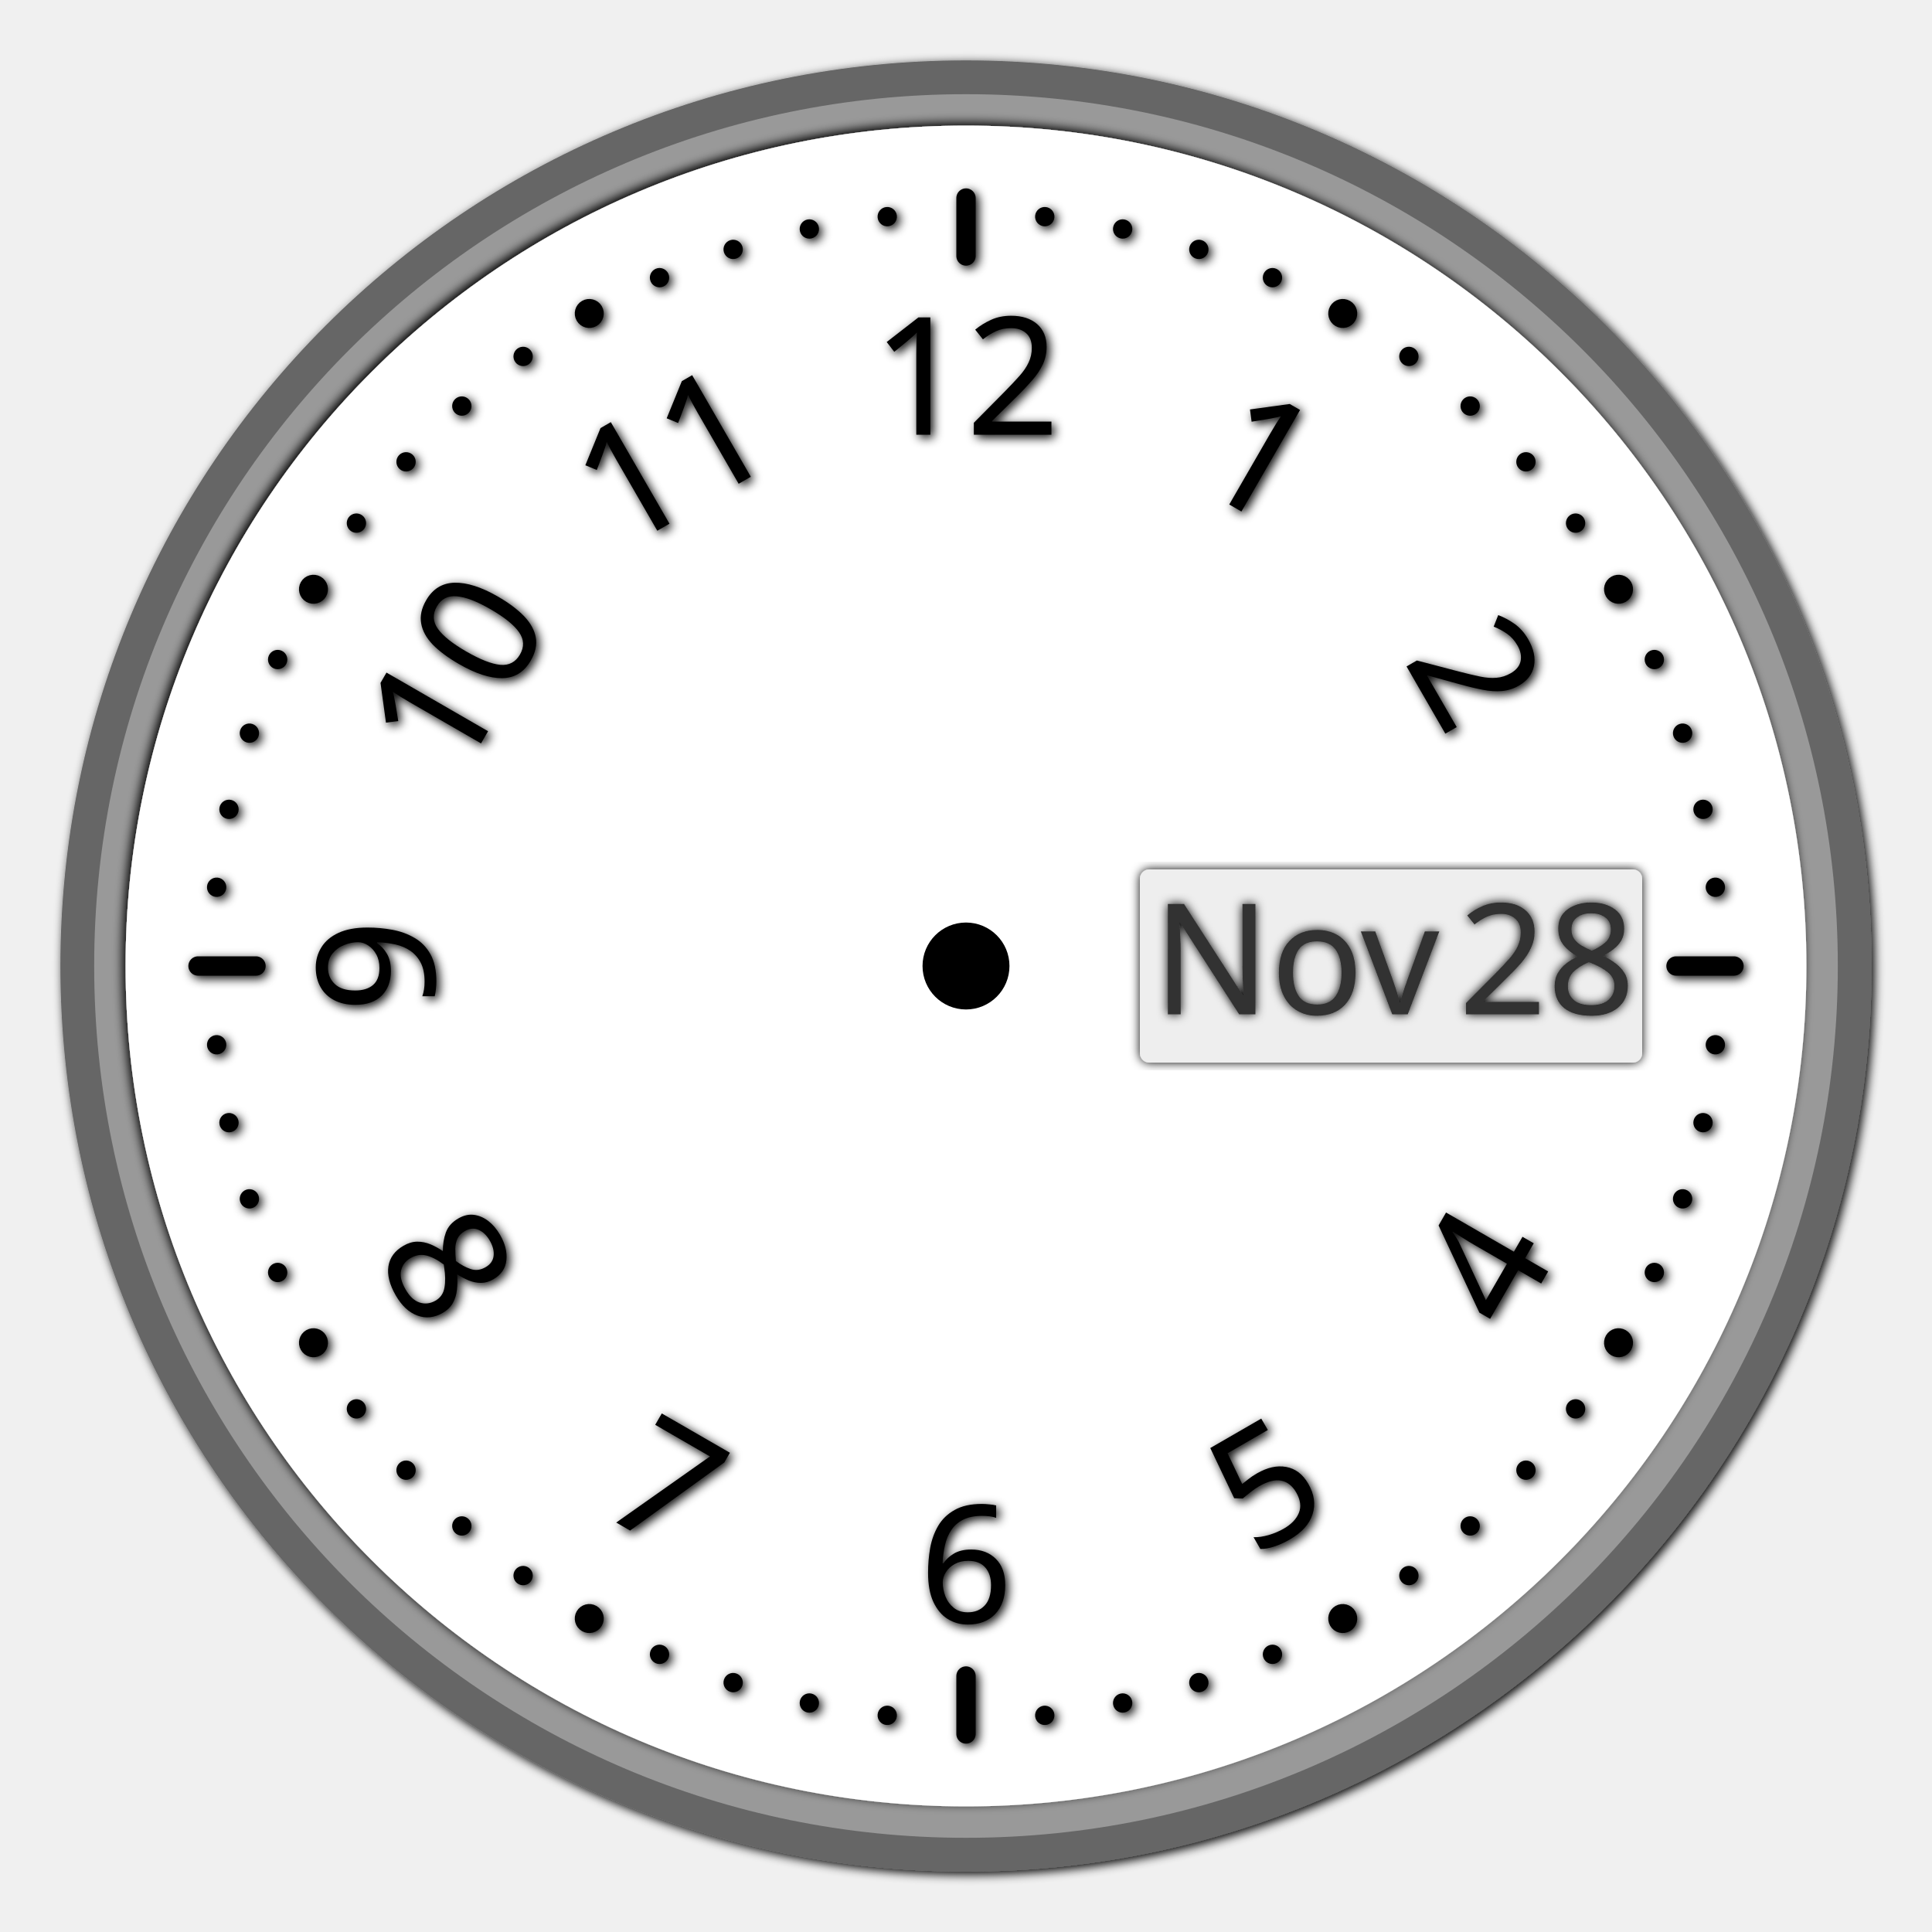
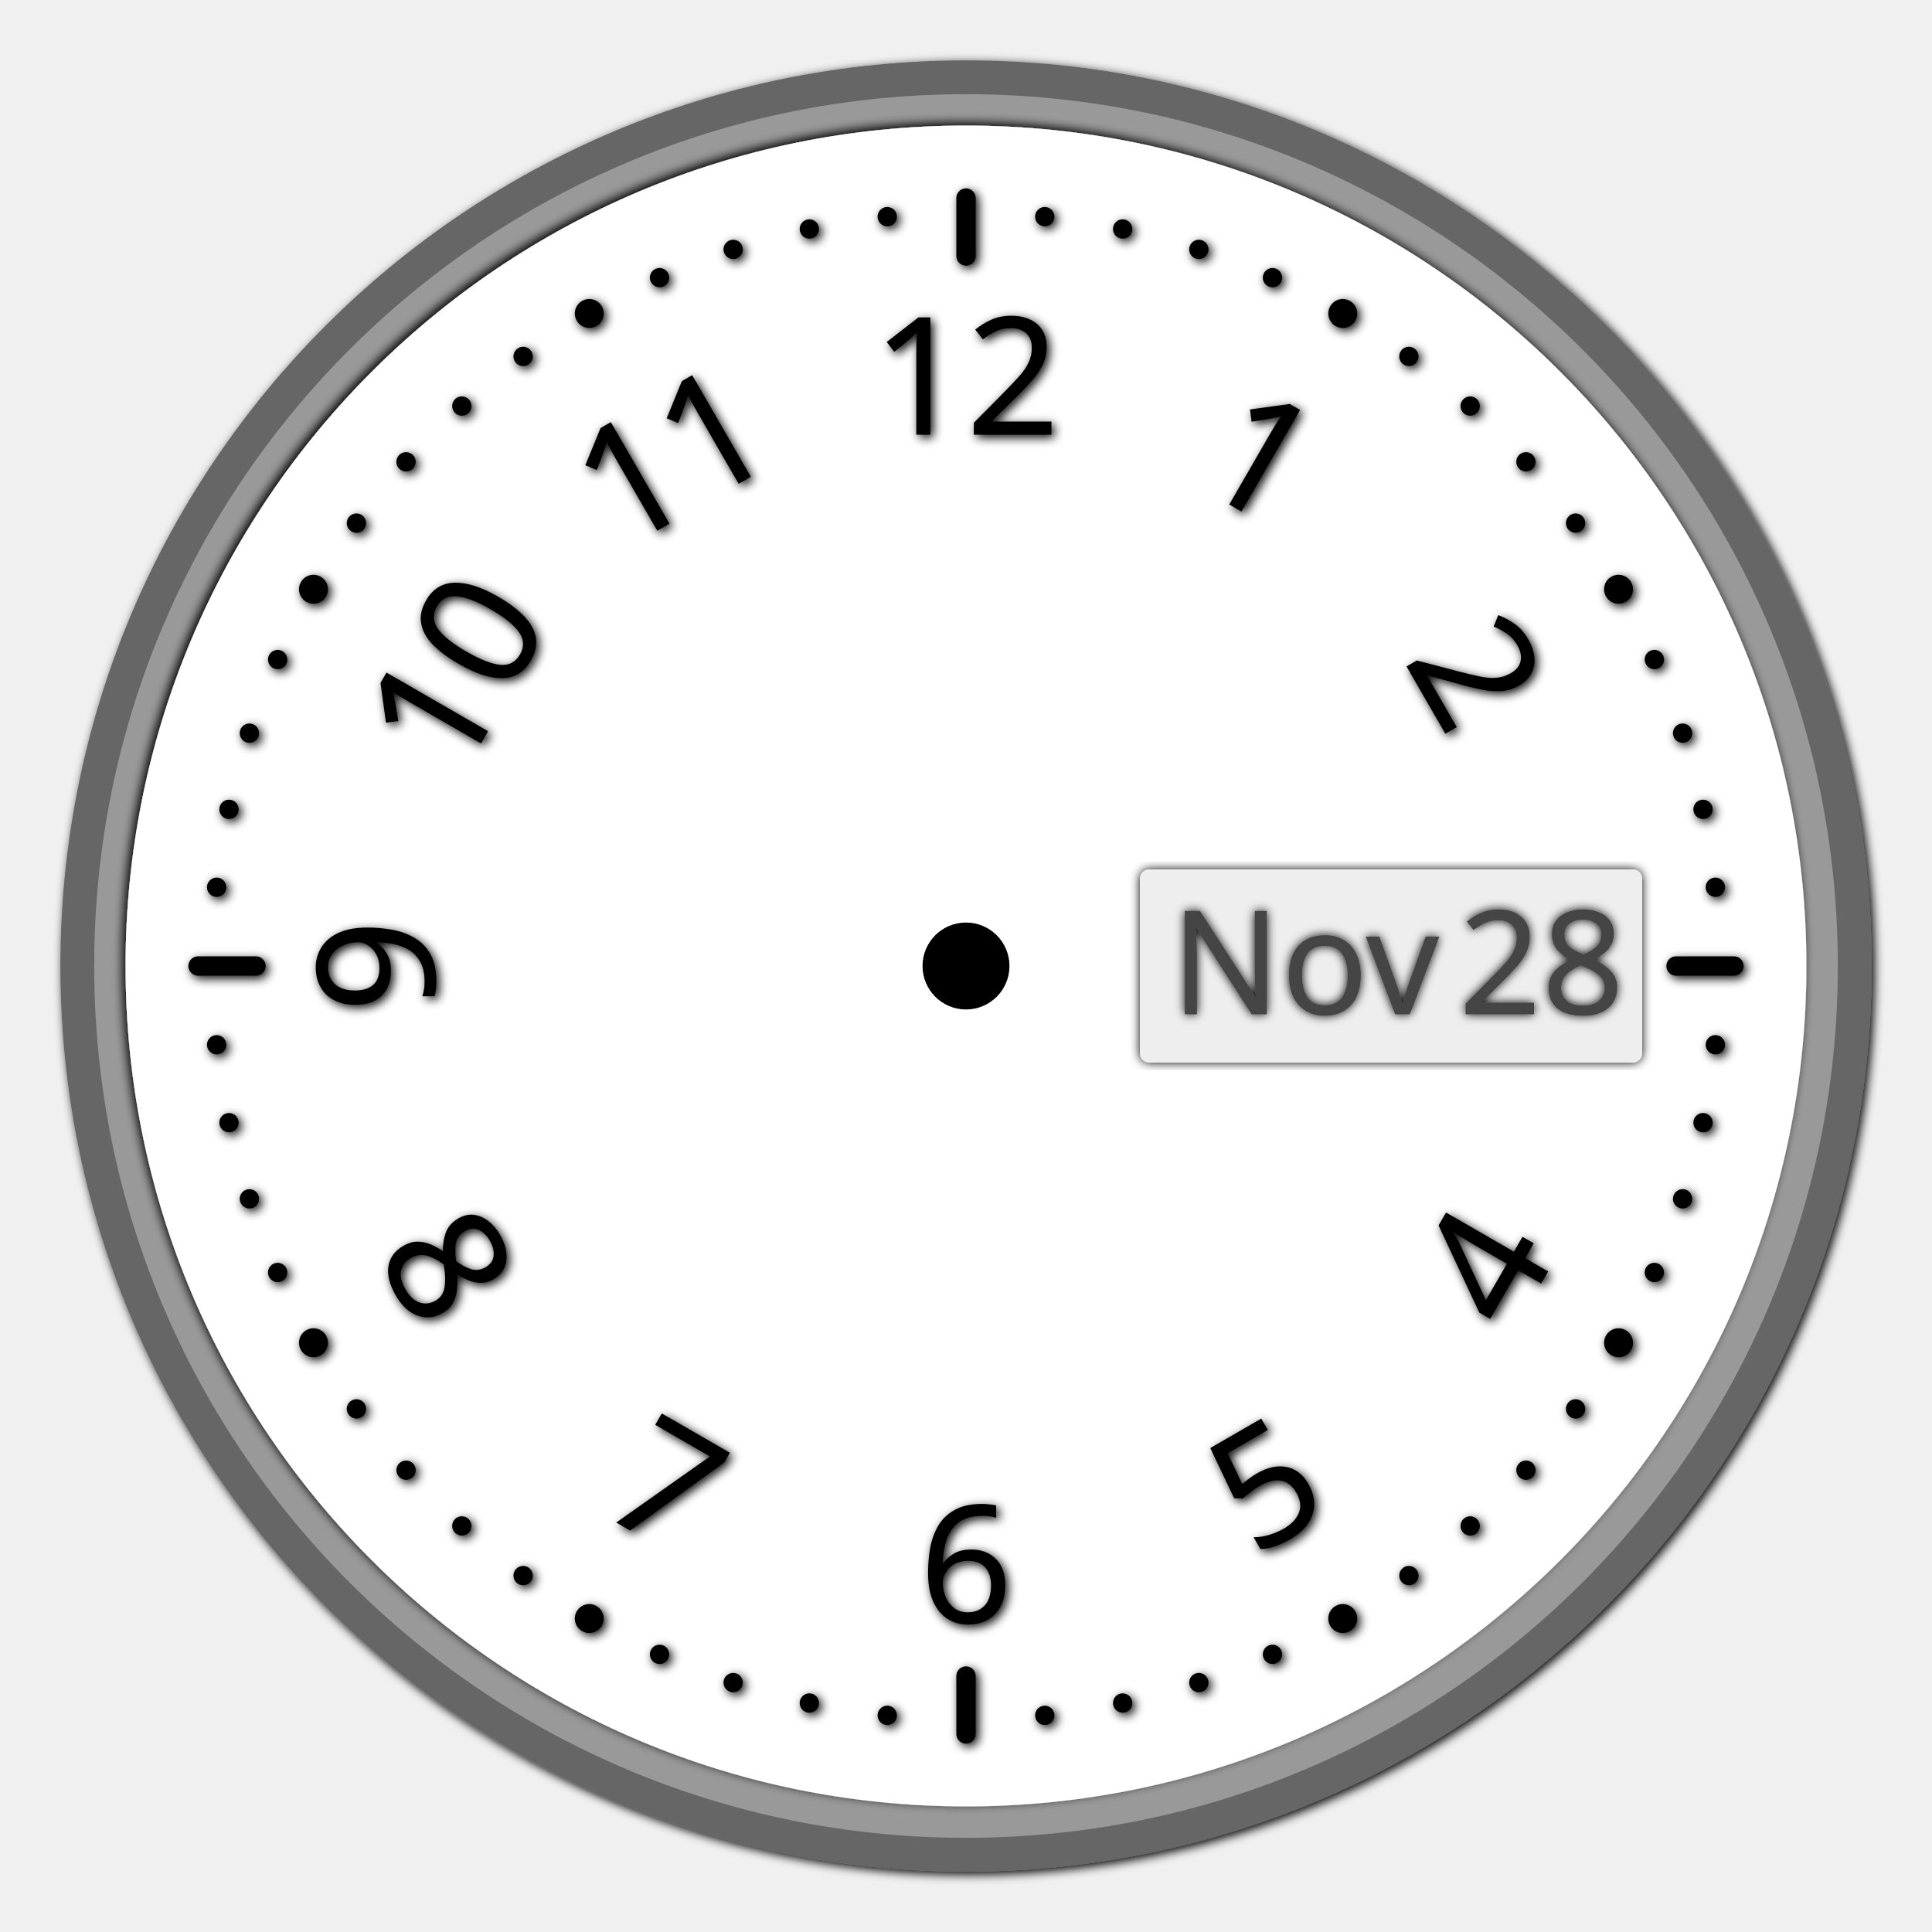
<svg xmlns="http://www.w3.org/2000/svg" viewBox="0 0 200 200" id="clock" style="position: relative;max-height: 100%;max-width: 100%;left: 0%;top: 0%;">
  <defs>
    <filter id="shadow">
      <feDropShadow dx="2" dy="2" stdDeviation="2" />
    </filter>
    <filter id="raise">
      <feDropShadow dx="0.3" dy="0.3" stdDeviation="0.5" />
    </filter>
    <filter id="raise2">
      <feDropShadow dx="0" dy="0" stdDeviation="0.5" />
    </filter>
    <filter id="raise3">
      <feDropShadow dx="-0.3" dy="-0.3" stdDeviation="0.5" />
    </filter>
  </defs>
  <circle filter="url(#raise)" cx="100" cy="100" r="92" fill="#999" stroke="#666" stroke-width="3.5" />
  <circle filter="url(#raise3)" cx="100" cy="100" r="87" fill="white" />
  <g filter="url(#raise)" font-size="17" font-family="'Gill Sans MT', 'Gill Sans', 'Century Gothic', sans-serif" font-weight="" fill="black" style="text-anchor: middle;" transform="translate(100,100)">
    <g transform="rotate(30)">
      <text y="-55">1</text>
    </g>
    <g transform="rotate(60)">
      <text y="-55">2</text>
    </g>
    <g transform="rotate(300)">
      <text y="68">4</text>
    </g>
    <g transform="rotate(330)">
      <text y="68">5</text>
    </g>
    <text y="68">6</text>
    <g transform="rotate(30)">
      <text y="68">7</text>
    </g>
    <g transform="rotate(60)">
      <text y="68">8</text>
    </g>
    <g transform="rotate(270)">
      <text y="-55">9</text>
    </g>
    <g transform="rotate(300)">
      <text y="-55">10</text>
    </g>
    <g transform="rotate(330)">
      <text y="-55">11</text>
    </g>
    <text y="-55">12</text>
  </g>
  <g filter="url(#raise2)">
    <rect width="50" height="18" x="119" y="91" style="fill: #EEE" stroke="#EEE" stroke-width="2" stroke-linejoin="round" />
-     <text filter="url(#raise2)" id="monthBox" x="149" y="105" text-anchor="end" style="fill: #333;" font-size="16" font-family="'Gill Sans MT Light', 'Gill Sans', 'Century Gothic', sans-serif" fill="black">Nov</text>
-     <text filter="url(#raise2)" id="dateBox" x="151" y="105" style="fill: #333;" font-size="16" font-family="'Gill Sans MT Light', 'Gill Sans', 'Century Gothic', sans-serif" fill="black">28</text>
+     <text filter="url(#raise2)" id="monthBox" x="149" y="105" text-anchor="end" style="fill: #444;" font-size="15" font-family="'Gill Sans MT Light', 'Gill Sans', 'Century Gothic', sans-serif">
+       Nov</text>
+     <text filter="url(#raise2)" id="dateBox" x="151" y="105" style="fill: #444;" font-size="15" font-family="'Gill Sans MT Light', 'Gill Sans', 'Century Gothic', sans-serif">
+       28</text>
  </g>
  <g filter="url(#raise)">
    <g style="stroke-width:2;stroke:black;stroke-linecap:round">
      <line x1="100" y1="20.5" x2="100" y2="26.5" />
      <line x1="179.5" y1="100" x2="173.5" y2="100" />
      <line x1="100" y1="179.5" x2="100" y2="173.5" />
      <line x1="20.5" y1="100" x2="26.5" y2="100" />
    </g>
    <g transform="rotate(30,100,100)" style="fill:black; stroke:black">
      <circle cx="100" cy="22" r="1" />
      <circle cx="178" cy="100" r="1" />
      <circle cx="100" cy="178" r="1" />
      <circle cx="22" cy="100" r="1" />
    </g>
    <g transform="rotate(60,100,100)" style="fill:black; stroke:black">
      <circle cx="100" cy="22" r="1" />
      <circle cx="178" cy="100" r="1" />
      <circle cx="100" cy="178" r="1" />
      <circle cx="22" cy="100" r="1" />
    </g>
    <g transform="rotate(6,100,100)" style="fill:black; stroke:black">
      <g>
        <circle cx="100" cy="22" r="0.5" />
        <circle cx="178" cy="100" r="0.5" />
        <circle cx="100" cy="178" r="0.5" />
        <circle cx="22" cy="100" r="0.5" />
      </g>
      <g transform="rotate(30,100,100)">
        <circle cx="100" cy="22" r="0.5" />
        <circle cx="178" cy="100" r="0.5" />
        <circle cx="100" cy="178" r="0.5" />
        <circle cx="22" cy="100" r="0.5" />
      </g>
      <g transform="rotate(60,100,100)">
        <circle cx="100" cy="22" r="0.5" />
        <circle cx="178" cy="100" r="0.5" />
        <circle cx="100" cy="178" r="0.5" />
        <circle cx="22" cy="100" r="0.5" />
      </g>
    </g>
    <g transform="rotate(12,100,100)" style="fill:black; stroke:black">
      <g>
        <circle cx="100" cy="22" r="0.5" />
        <circle cx="178" cy="100" r="0.5" />
        <circle cx="100" cy="178" r="0.5" />
        <circle cx="22" cy="100" r="0.5" />
      </g>
      <g transform="rotate(30,100,100)">
        <circle cx="100" cy="22" r="0.5" />
        <circle cx="178" cy="100" r="0.5" />
        <circle cx="100" cy="178" r="0.5" />
        <circle cx="22" cy="100" r="0.5" />
      </g>
      <g transform="rotate(60,100,100)">
        <circle cx="100" cy="22" r="0.5" />
        <circle cx="178" cy="100" r="0.5" />
        <circle cx="100" cy="178" r="0.5" />
        <circle cx="22" cy="100" r="0.5" />
      </g>
    </g>
    <g transform="rotate(18,100,100)" style="fill:black; stroke:black">
      <g>
        <circle cx="100" cy="22" r="0.5" />
        <circle cx="178" cy="100" r="0.5" />
        <circle cx="100" cy="178" r="0.5" />
        <circle cx="22" cy="100" r="0.5" />
      </g>
      <g transform="rotate(30,100,100)">
        <circle cx="100" cy="22" r="0.5" />
        <circle cx="178" cy="100" r="0.5" />
        <circle cx="100" cy="178" r="0.5" />
        <circle cx="22" cy="100" r="0.5" />
      </g>
      <g transform="rotate(60,100,100)">
        <circle cx="100" cy="22" r="0.5" />
        <circle cx="178" cy="100" r="0.5" />
        <circle cx="100" cy="178" r="0.5" />
        <circle cx="22" cy="100" r="0.5" />
      </g>
    </g>
    <g transform="rotate(24,100,100)" style="fill:black; stroke:black">
      <g>
        <circle cx="100" cy="22" r="0.5" />
        <circle cx="178" cy="100" r="0.5" />
        <circle cx="100" cy="178" r="0.5" />
        <circle cx="22" cy="100" r="0.5" />
      </g>
      <g transform="rotate(30,100,100)">
        <circle cx="100" cy="22" r="0.5" />
        <circle cx="178" cy="100" r="0.5" />
        <circle cx="100" cy="178" r="0.5" />
        <circle cx="22" cy="100" r="0.5" />
      </g>
      <g transform="rotate(60,100,100)">
        <circle cx="100" cy="22" r="0.5" />
        <circle cx="178" cy="100" r="0.5" />
        <circle cx="100" cy="178" r="0.5" />
        <circle cx="22" cy="100" r="0.5" />
      </g>
    </g>
  </g>
  <g filter="url(#shadow)">
    <g transform="translate(100,100)">
      <g id="hours">
        <line x1="0" y1="0" x2="0" y2="-40" stroke="black" stroke-linecap="round" stroke-width="5" stroke-opacity="0.8">
          <animateTransform attributeName="transform" type="rotate" dur="43200s" values="0;360" repeatCount="indefinite" />
        </line>
      </g>
      <g id="minutes">
        <line x1="0" y1="0" x2="0" y2="-60" stroke="black" stroke-linecap="round" stroke-width="4" stroke-opacity="0.8">
          <animateTransform attributeName="transform" type="rotate" dur="3600s" values="0;360" repeatCount="indefinite" />
        </line>
      </g>
      <g id="seconds">
        <line x1="0" y1="0" x2="0" y2="-70" stroke="red" stroke-linecap="round" stroke-width="2" stroke-opacity="0.8">
          <animateTransform attributeName="transform" type="rotate" dur="60s" values="0;360" repeatDur="indefinite" />
        </line>
      </g>
    </g>
  </g>
  <circle cx="100" cy="100" r="4" style="fill:black; stroke:black" />
</svg>
